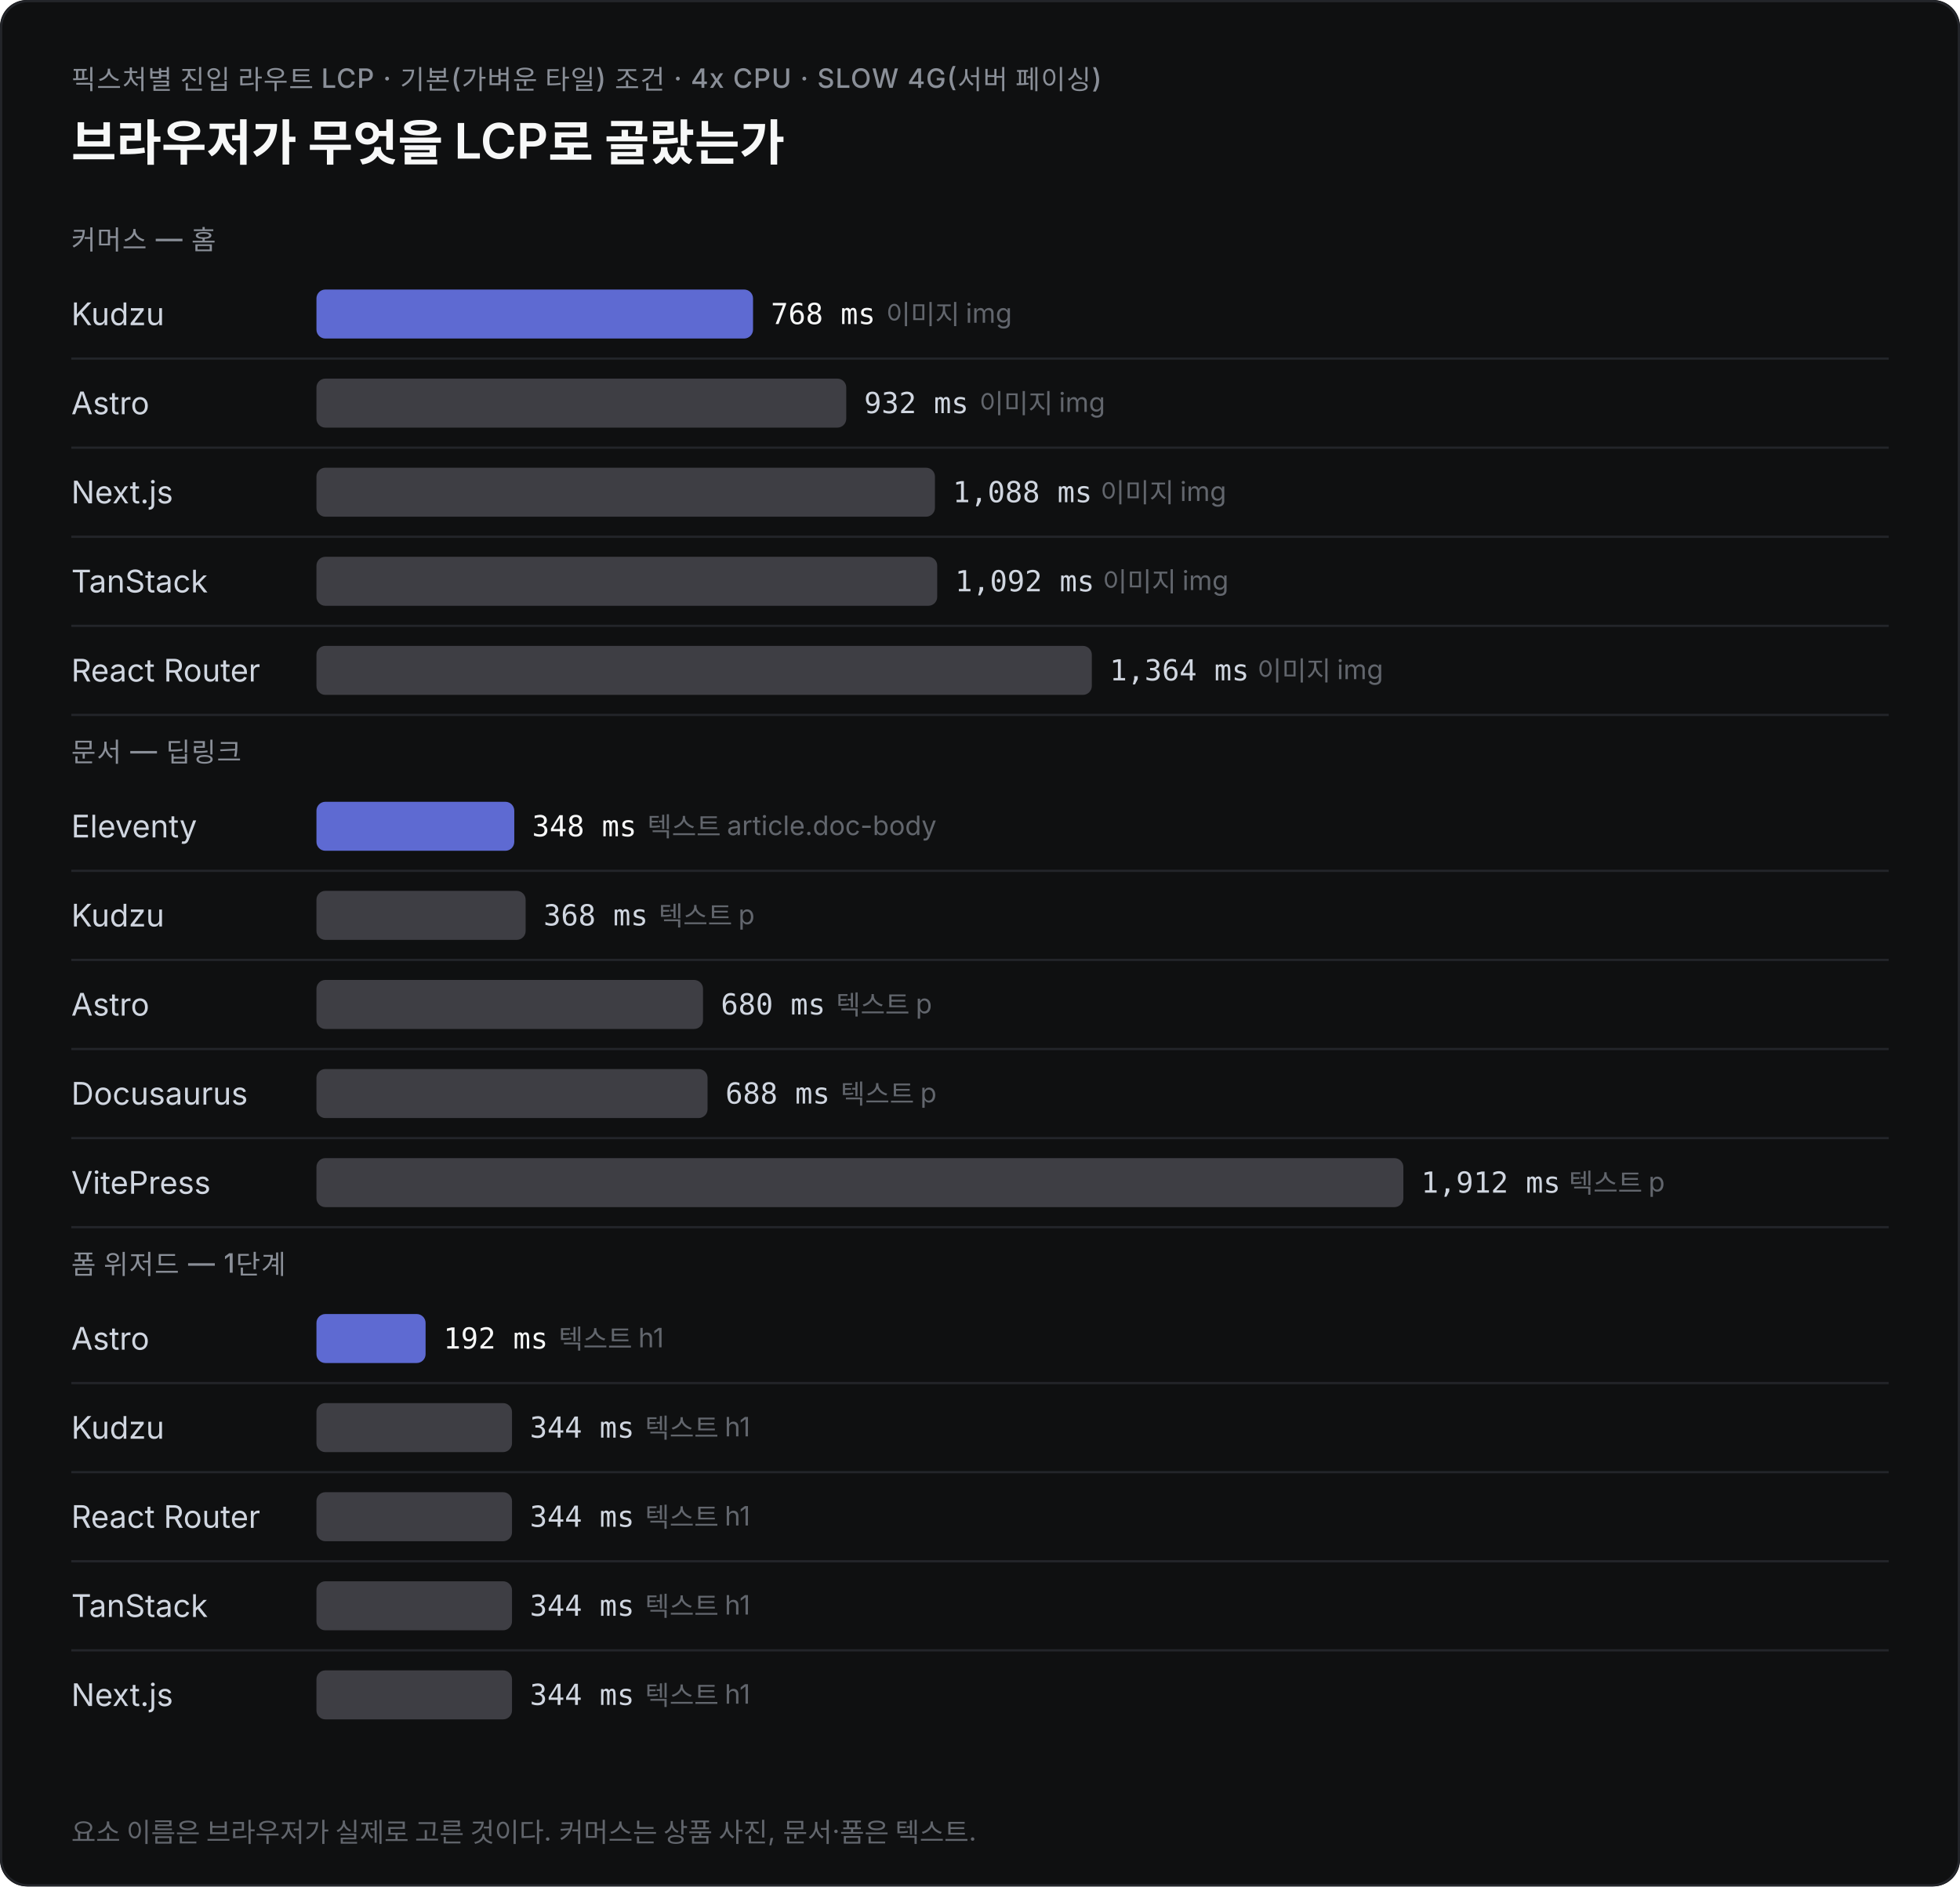
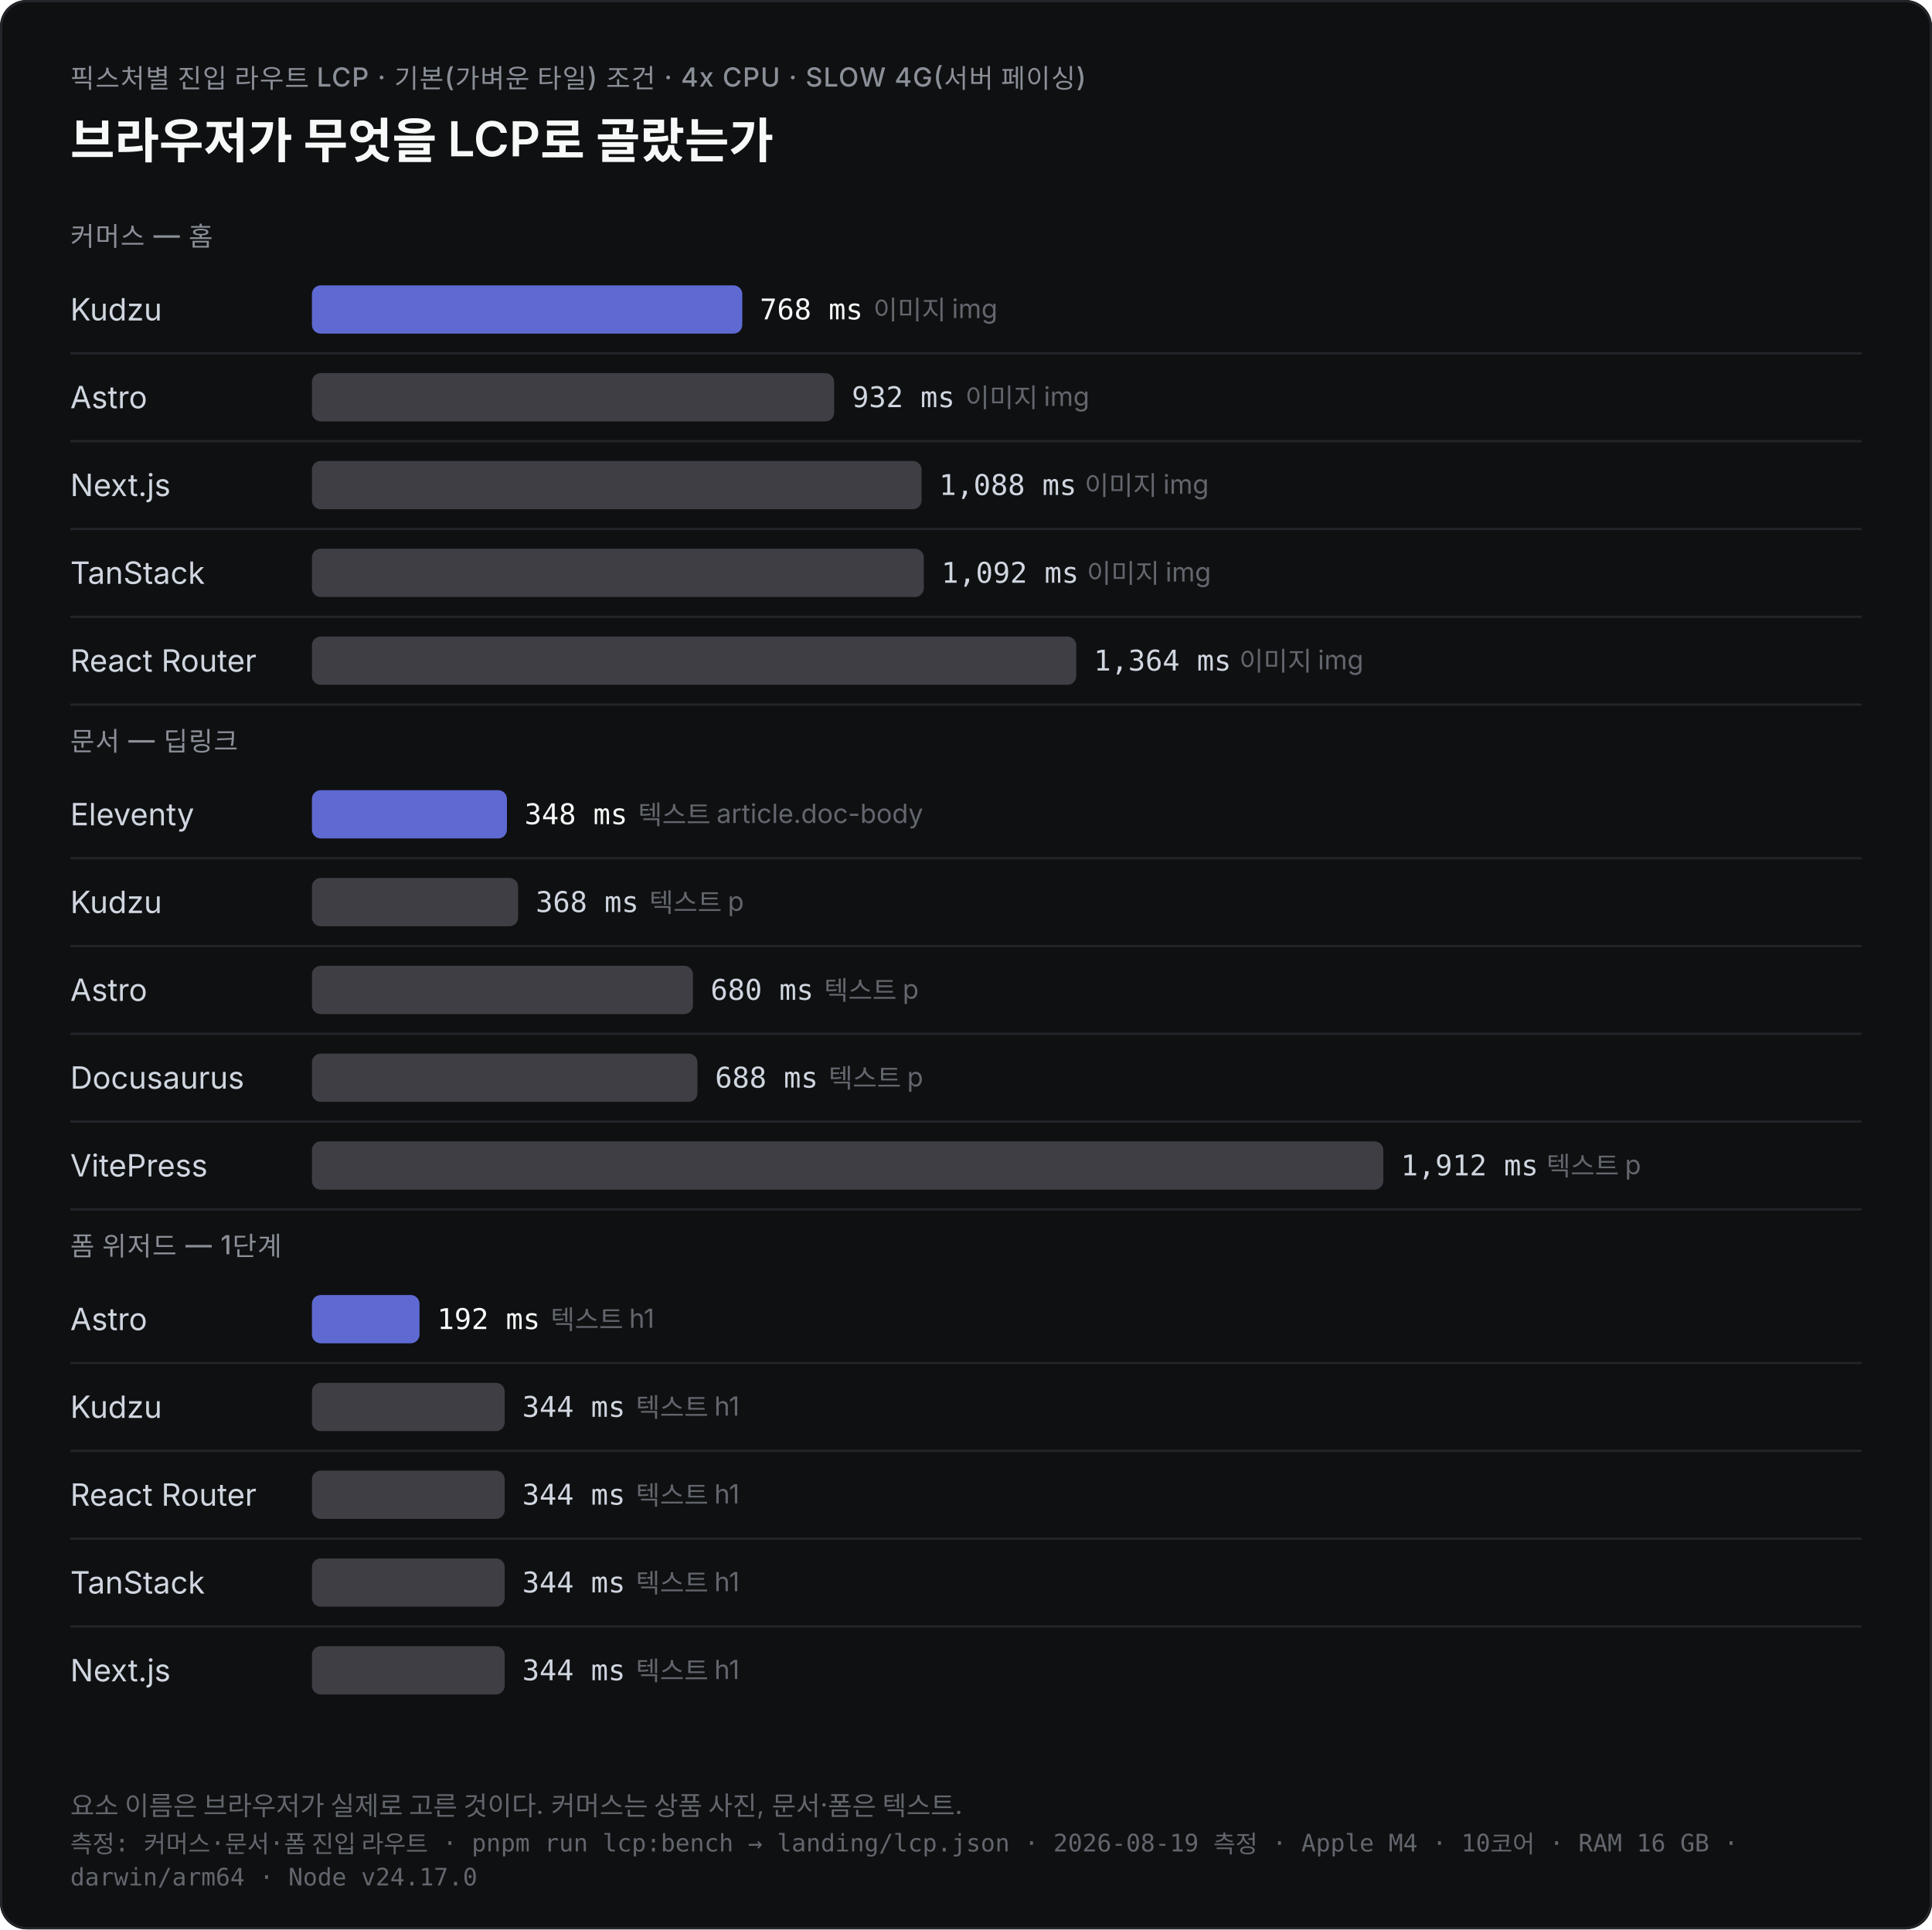
- <svg xmlns="http://www.w3.org/2000/svg" width="880" height="847" viewBox="0 0 880 847" role="img" aria-label="브라우저가 무엇을 LCP로 골랐는가">
-   <rect x="0" y="0" width="880" height="847" rx="12" fill="#010102" />
-   <rect x="0.5" y="0.5" width="879" height="846" rx="12" fill="#0f1011" stroke="#23252a" stroke-width="1" />
+ <svg xmlns="http://www.w3.org/2000/svg" width="880" height="879" viewBox="0 0 880 879" role="img" aria-label="브라우저가 무엇을 LCP로 골랐는가">
+   <rect x="0" y="0" width="880" height="879" rx="12" fill="#010102" />
+   <rect x="0.5" y="0.5" width="879" height="878" rx="12" fill="#0f1011" stroke="#23252a" stroke-width="1" />
  <text x="32" y="40" font-family="-apple-system, BlinkMacSystemFont, 'SF Pro Display', 'Segoe UI', Inter, Roboto, sans-serif" font-size="12" font-weight="500" fill="#8a8f98" letter-spacing="0.4">픽스처별 진입 라우트 LCP · 기본(가벼운 타일) 조건 · 4x CPU · SLOW 4G(서버 페이싱)</text>
  <text x="32" y="72" font-family="-apple-system, BlinkMacSystemFont, 'SF Pro Display', 'Segoe UI', Inter, Roboto, sans-serif" font-size="22" font-weight="600" fill="#f7f8f8">브라우저가 무엇을 LCP로 골랐는가</text>
  <text x="32" y="112" font-family="-apple-system, BlinkMacSystemFont, 'SF Pro Display', 'Segoe UI', Inter, Roboto, sans-serif" font-size="12" font-weight="500" fill="#8a8f98" letter-spacing="0.4">커머스 — 홈</text>
  <text x="32" y="146" font-family="-apple-system, BlinkMacSystemFont, 'SF Pro Display', 'Segoe UI', Inter, Roboto, sans-serif" font-size="14" font-weight="400" fill="#d0d6e0">Kudzu</text>
  <rect x="142.08" y="130" width="196.02" height="22" rx="4" fill="#5e6ad2" />
  <text x="346.097" y="145.5" font-family="ui-monospace, SFMono-Regular, 'SF Mono', Menlo, monospace" font-size="13" font-weight="400" fill="#f7f8f8">768 ms</text>
  <text x="397.777" y="145.5" font-family="-apple-system, BlinkMacSystemFont, 'SF Pro Display', 'Segoe UI', Inter, Roboto, sans-serif" font-size="12" font-weight="400" fill="#62666d">이미지 img</text>
  <line x1="32" y1="161" x2="848" y2="161" stroke="#23252a" stroke-width="1" />
  <text x="32" y="186" font-family="-apple-system, BlinkMacSystemFont, 'SF Pro Display', 'Segoe UI', Inter, Roboto, sans-serif" font-size="14" font-weight="400" fill="#d0d6e0">Astro</text>
  <rect x="142.08" y="170" width="237.87" height="22" rx="4" fill="#3e3e44" />
  <text x="387.954" y="185.5" font-family="ui-monospace, SFMono-Regular, 'SF Mono', Menlo, monospace" font-size="13" font-weight="400" fill="#d0d6e0">932 ms</text>
  <text x="439.634" y="185.5" font-family="-apple-system, BlinkMacSystemFont, 'SF Pro Display', 'Segoe UI', Inter, Roboto, sans-serif" font-size="12" font-weight="400" fill="#62666d">이미지 img</text>
  <line x1="32" y1="201" x2="848" y2="201" stroke="#23252a" stroke-width="1" />
  <text x="32" y="226" font-family="-apple-system, BlinkMacSystemFont, 'SF Pro Display', 'Segoe UI', Inter, Roboto, sans-serif" font-size="14" font-weight="400" fill="#d0d6e0">Next.js</text>
  <rect x="142.08" y="210" width="277.69" height="22" rx="4" fill="#3e3e44" />
  <text x="427.77" y="225.5" font-family="ui-monospace, SFMono-Regular, 'SF Mono', Menlo, monospace" font-size="13" font-weight="400" fill="#d0d6e0">1,088 ms</text>
  <text x="494.01" y="225.5" font-family="-apple-system, BlinkMacSystemFont, 'SF Pro Display', 'Segoe UI', Inter, Roboto, sans-serif" font-size="12" font-weight="400" fill="#62666d">이미지 img</text>
  <line x1="32" y1="241" x2="848" y2="241" stroke="#23252a" stroke-width="1" />
  <text x="32" y="266" font-family="-apple-system, BlinkMacSystemFont, 'SF Pro Display', 'Segoe UI', Inter, Roboto, sans-serif" font-size="14" font-weight="400" fill="#d0d6e0">TanStack</text>
  <rect x="142.08" y="250" width="278.71" height="22" rx="4" fill="#3e3e44" />
  <text x="428.791" y="265.5" font-family="ui-monospace, SFMono-Regular, 'SF Mono', Menlo, monospace" font-size="13" font-weight="400" fill="#d0d6e0">1,092 ms</text>
  <text x="495.031" y="265.5" font-family="-apple-system, BlinkMacSystemFont, 'SF Pro Display', 'Segoe UI', Inter, Roboto, sans-serif" font-size="12" font-weight="400" fill="#62666d">이미지 img</text>
  <line x1="32" y1="281" x2="848" y2="281" stroke="#23252a" stroke-width="1" />
  <text x="32" y="306" font-family="-apple-system, BlinkMacSystemFont, 'SF Pro Display', 'Segoe UI', Inter, Roboto, sans-serif" font-size="14" font-weight="400" fill="#d0d6e0">React Router</text>
  <rect x="142.08" y="290" width="348.13" height="22" rx="4" fill="#3e3e44" />
  <text x="498.214" y="305.5" font-family="ui-monospace, SFMono-Regular, 'SF Mono', Menlo, monospace" font-size="13" font-weight="400" fill="#d0d6e0">1,364 ms</text>
  <text x="564.454" y="305.5" font-family="-apple-system, BlinkMacSystemFont, 'SF Pro Display', 'Segoe UI', Inter, Roboto, sans-serif" font-size="12" font-weight="400" fill="#62666d">이미지 img</text>
  <line x1="32" y1="321" x2="848" y2="321" stroke="#23252a" stroke-width="1" />
  <text x="32" y="342" font-family="-apple-system, BlinkMacSystemFont, 'SF Pro Display', 'Segoe UI', Inter, Roboto, sans-serif" font-size="12" font-weight="500" fill="#8a8f98" letter-spacing="0.4">문서 — 딥링크</text>
  <text x="32" y="376" font-family="-apple-system, BlinkMacSystemFont, 'SF Pro Display', 'Segoe UI', Inter, Roboto, sans-serif" font-size="14" font-weight="400" fill="#d0d6e0">Eleventy</text>
  <rect x="142.08" y="360" width="88.82" height="22" rx="4" fill="#5e6ad2" />
  <text x="238.9" y="375.5" font-family="ui-monospace, SFMono-Regular, 'SF Mono', Menlo, monospace" font-size="13" font-weight="400" fill="#f7f8f8">348 ms</text>
  <text x="290.58" y="375.5" font-family="-apple-system, BlinkMacSystemFont, 'SF Pro Display', 'Segoe UI', Inter, Roboto, sans-serif" font-size="12" font-weight="400" fill="#62666d">텍스트 article.doc-body</text>
  <line x1="32" y1="391" x2="848" y2="391" stroke="#23252a" stroke-width="1" />
  <text x="32" y="416" font-family="-apple-system, BlinkMacSystemFont, 'SF Pro Display', 'Segoe UI', Inter, Roboto, sans-serif" font-size="14" font-weight="400" fill="#d0d6e0">Kudzu</text>
  <rect x="142.08" y="400" width="93.92" height="22" rx="4" fill="#3e3e44" />
  <text x="244.005" y="415.5" font-family="ui-monospace, SFMono-Regular, 'SF Mono', Menlo, monospace" font-size="13" font-weight="400" fill="#d0d6e0">368 ms</text>
  <text x="295.685" y="415.5" font-family="-apple-system, BlinkMacSystemFont, 'SF Pro Display', 'Segoe UI', Inter, Roboto, sans-serif" font-size="12" font-weight="400" fill="#62666d">텍스트 p</text>
  <line x1="32" y1="431" x2="848" y2="431" stroke="#23252a" stroke-width="1" />
  <text x="32" y="456" font-family="-apple-system, BlinkMacSystemFont, 'SF Pro Display', 'Segoe UI', Inter, Roboto, sans-serif" font-size="14" font-weight="400" fill="#d0d6e0">Astro</text>
  <rect x="142.08" y="440" width="173.56" height="22" rx="4" fill="#3e3e44" />
  <text x="323.636" y="455.5" font-family="ui-monospace, SFMono-Regular, 'SF Mono', Menlo, monospace" font-size="13" font-weight="400" fill="#d0d6e0">680 ms</text>
  <text x="375.316" y="455.5" font-family="-apple-system, BlinkMacSystemFont, 'SF Pro Display', 'Segoe UI', Inter, Roboto, sans-serif" font-size="12" font-weight="400" fill="#62666d">텍스트 p</text>
  <line x1="32" y1="471" x2="848" y2="471" stroke="#23252a" stroke-width="1" />
  <text x="32" y="496" font-family="-apple-system, BlinkMacSystemFont, 'SF Pro Display', 'Segoe UI', Inter, Roboto, sans-serif" font-size="14" font-weight="400" fill="#d0d6e0">Docusaurus</text>
  <rect x="142.08" y="480" width="175.6" height="22" rx="4" fill="#3e3e44" />
  <text x="325.678" y="495.5" font-family="ui-monospace, SFMono-Regular, 'SF Mono', Menlo, monospace" font-size="13" font-weight="400" fill="#d0d6e0">688 ms</text>
  <text x="377.358" y="495.5" font-family="-apple-system, BlinkMacSystemFont, 'SF Pro Display', 'Segoe UI', Inter, Roboto, sans-serif" font-size="12" font-weight="400" fill="#62666d">텍스트 p</text>
  <line x1="32" y1="511" x2="848" y2="511" stroke="#23252a" stroke-width="1" />
  <text x="32" y="536" font-family="-apple-system, BlinkMacSystemFont, 'SF Pro Display', 'Segoe UI', Inter, Roboto, sans-serif" font-size="14" font-weight="400" fill="#d0d6e0">VitePress</text>
  <rect x="142.08" y="520" width="488" height="22" rx="4" fill="#3e3e44" />
  <text x="638.08" y="535.5" font-family="ui-monospace, SFMono-Regular, 'SF Mono', Menlo, monospace" font-size="13" font-weight="400" fill="#d0d6e0">1,912 ms</text>
  <text x="704.32" y="535.5" font-family="-apple-system, BlinkMacSystemFont, 'SF Pro Display', 'Segoe UI', Inter, Roboto, sans-serif" font-size="12" font-weight="400" fill="#62666d">텍스트 p</text>
  <line x1="32" y1="551" x2="848" y2="551" stroke="#23252a" stroke-width="1" />
  <text x="32" y="572" font-family="-apple-system, BlinkMacSystemFont, 'SF Pro Display', 'Segoe UI', Inter, Roboto, sans-serif" font-size="12" font-weight="500" fill="#8a8f98" letter-spacing="0.4">폼 위저드 — 1단계</text>
  <text x="32" y="606" font-family="-apple-system, BlinkMacSystemFont, 'SF Pro Display', 'Segoe UI', Inter, Roboto, sans-serif" font-size="14" font-weight="400" fill="#d0d6e0">Astro</text>
  <rect x="142.08" y="590" width="49" height="22" rx="4" fill="#5e6ad2" />
  <text x="199.084" y="605.5" font-family="ui-monospace, SFMono-Regular, 'SF Mono', Menlo, monospace" font-size="13" font-weight="400" fill="#f7f8f8">192 ms</text>
  <text x="250.764" y="605.5" font-family="-apple-system, BlinkMacSystemFont, 'SF Pro Display', 'Segoe UI', Inter, Roboto, sans-serif" font-size="12" font-weight="400" fill="#62666d">텍스트 h1</text>
  <line x1="32" y1="621" x2="848" y2="621" stroke="#23252a" stroke-width="1" />
  <text x="32" y="646" font-family="-apple-system, BlinkMacSystemFont, 'SF Pro Display', 'Segoe UI', Inter, Roboto, sans-serif" font-size="14" font-weight="400" fill="#d0d6e0">Kudzu</text>
  <rect x="142.08" y="630" width="87.8" height="22" rx="4" fill="#3e3e44" />
  <text x="237.879" y="645.5" font-family="ui-monospace, SFMono-Regular, 'SF Mono', Menlo, monospace" font-size="13" font-weight="400" fill="#d0d6e0">344 ms</text>
  <text x="289.559" y="645.5" font-family="-apple-system, BlinkMacSystemFont, 'SF Pro Display', 'Segoe UI', Inter, Roboto, sans-serif" font-size="12" font-weight="400" fill="#62666d">텍스트 h1</text>
  <line x1="32" y1="661" x2="848" y2="661" stroke="#23252a" stroke-width="1" />
  <text x="32" y="686" font-family="-apple-system, BlinkMacSystemFont, 'SF Pro Display', 'Segoe UI', Inter, Roboto, sans-serif" font-size="14" font-weight="400" fill="#d0d6e0">React Router</text>
  <rect x="142.08" y="670" width="87.8" height="22" rx="4" fill="#3e3e44" />
  <text x="237.879" y="685.5" font-family="ui-monospace, SFMono-Regular, 'SF Mono', Menlo, monospace" font-size="13" font-weight="400" fill="#d0d6e0">344 ms</text>
  <text x="289.559" y="685.5" font-family="-apple-system, BlinkMacSystemFont, 'SF Pro Display', 'Segoe UI', Inter, Roboto, sans-serif" font-size="12" font-weight="400" fill="#62666d">텍스트 h1</text>
  <line x1="32" y1="701" x2="848" y2="701" stroke="#23252a" stroke-width="1" />
  <text x="32" y="726" font-family="-apple-system, BlinkMacSystemFont, 'SF Pro Display', 'Segoe UI', Inter, Roboto, sans-serif" font-size="14" font-weight="400" fill="#d0d6e0">TanStack</text>
  <rect x="142.08" y="710" width="87.8" height="22" rx="4" fill="#3e3e44" />
  <text x="237.879" y="725.5" font-family="ui-monospace, SFMono-Regular, 'SF Mono', Menlo, monospace" font-size="13" font-weight="400" fill="#d0d6e0">344 ms</text>
  <text x="289.559" y="725.5" font-family="-apple-system, BlinkMacSystemFont, 'SF Pro Display', 'Segoe UI', Inter, Roboto, sans-serif" font-size="12" font-weight="400" fill="#62666d">텍스트 h1</text>
  <line x1="32" y1="741" x2="848" y2="741" stroke="#23252a" stroke-width="1" />
  <text x="32" y="766" font-family="-apple-system, BlinkMacSystemFont, 'SF Pro Display', 'Segoe UI', Inter, Roboto, sans-serif" font-size="14" font-weight="400" fill="#d0d6e0">Next.js</text>
  <rect x="142.08" y="750" width="87.8" height="22" rx="4" fill="#3e3e44" />
  <text x="237.879" y="765.5" font-family="ui-monospace, SFMono-Regular, 'SF Mono', Menlo, monospace" font-size="13" font-weight="400" fill="#d0d6e0">344 ms</text>
  <text x="289.559" y="765.5" font-family="-apple-system, BlinkMacSystemFont, 'SF Pro Display', 'Segoe UI', Inter, Roboto, sans-serif" font-size="12" font-weight="400" fill="#62666d">텍스트 h1</text>
+   <text x="32" y="844" font-family="ui-monospace, SFMono-Regular, 'SF Mono', Menlo, monospace" font-size="11" font-weight="400" fill="#62666d">측정: 커머스·문서·폼 진입 라우트 · pnpm run lcp:bench → landing/lcp.json · 2026-08-19 측정 · Apple M4 · 10코어 · RAM 16 GB ·</text>
+   <text x="32" y="859" font-family="ui-monospace, SFMono-Regular, 'SF Mono', Menlo, monospace" font-size="11" font-weight="400" fill="#62666d">darwin/arm64 · Node v24.17.0</text>
  <text x="32" y="827" font-family="-apple-system, BlinkMacSystemFont, 'SF Pro Display', 'Segoe UI', Inter, Roboto, sans-serif" font-size="12" font-weight="400" fill="#62666d">요소 이름은 브라우저가 실제로 고른 것이다. 커머스는 상품 사진, 문서·폼은 텍스트.</text>
</svg>
